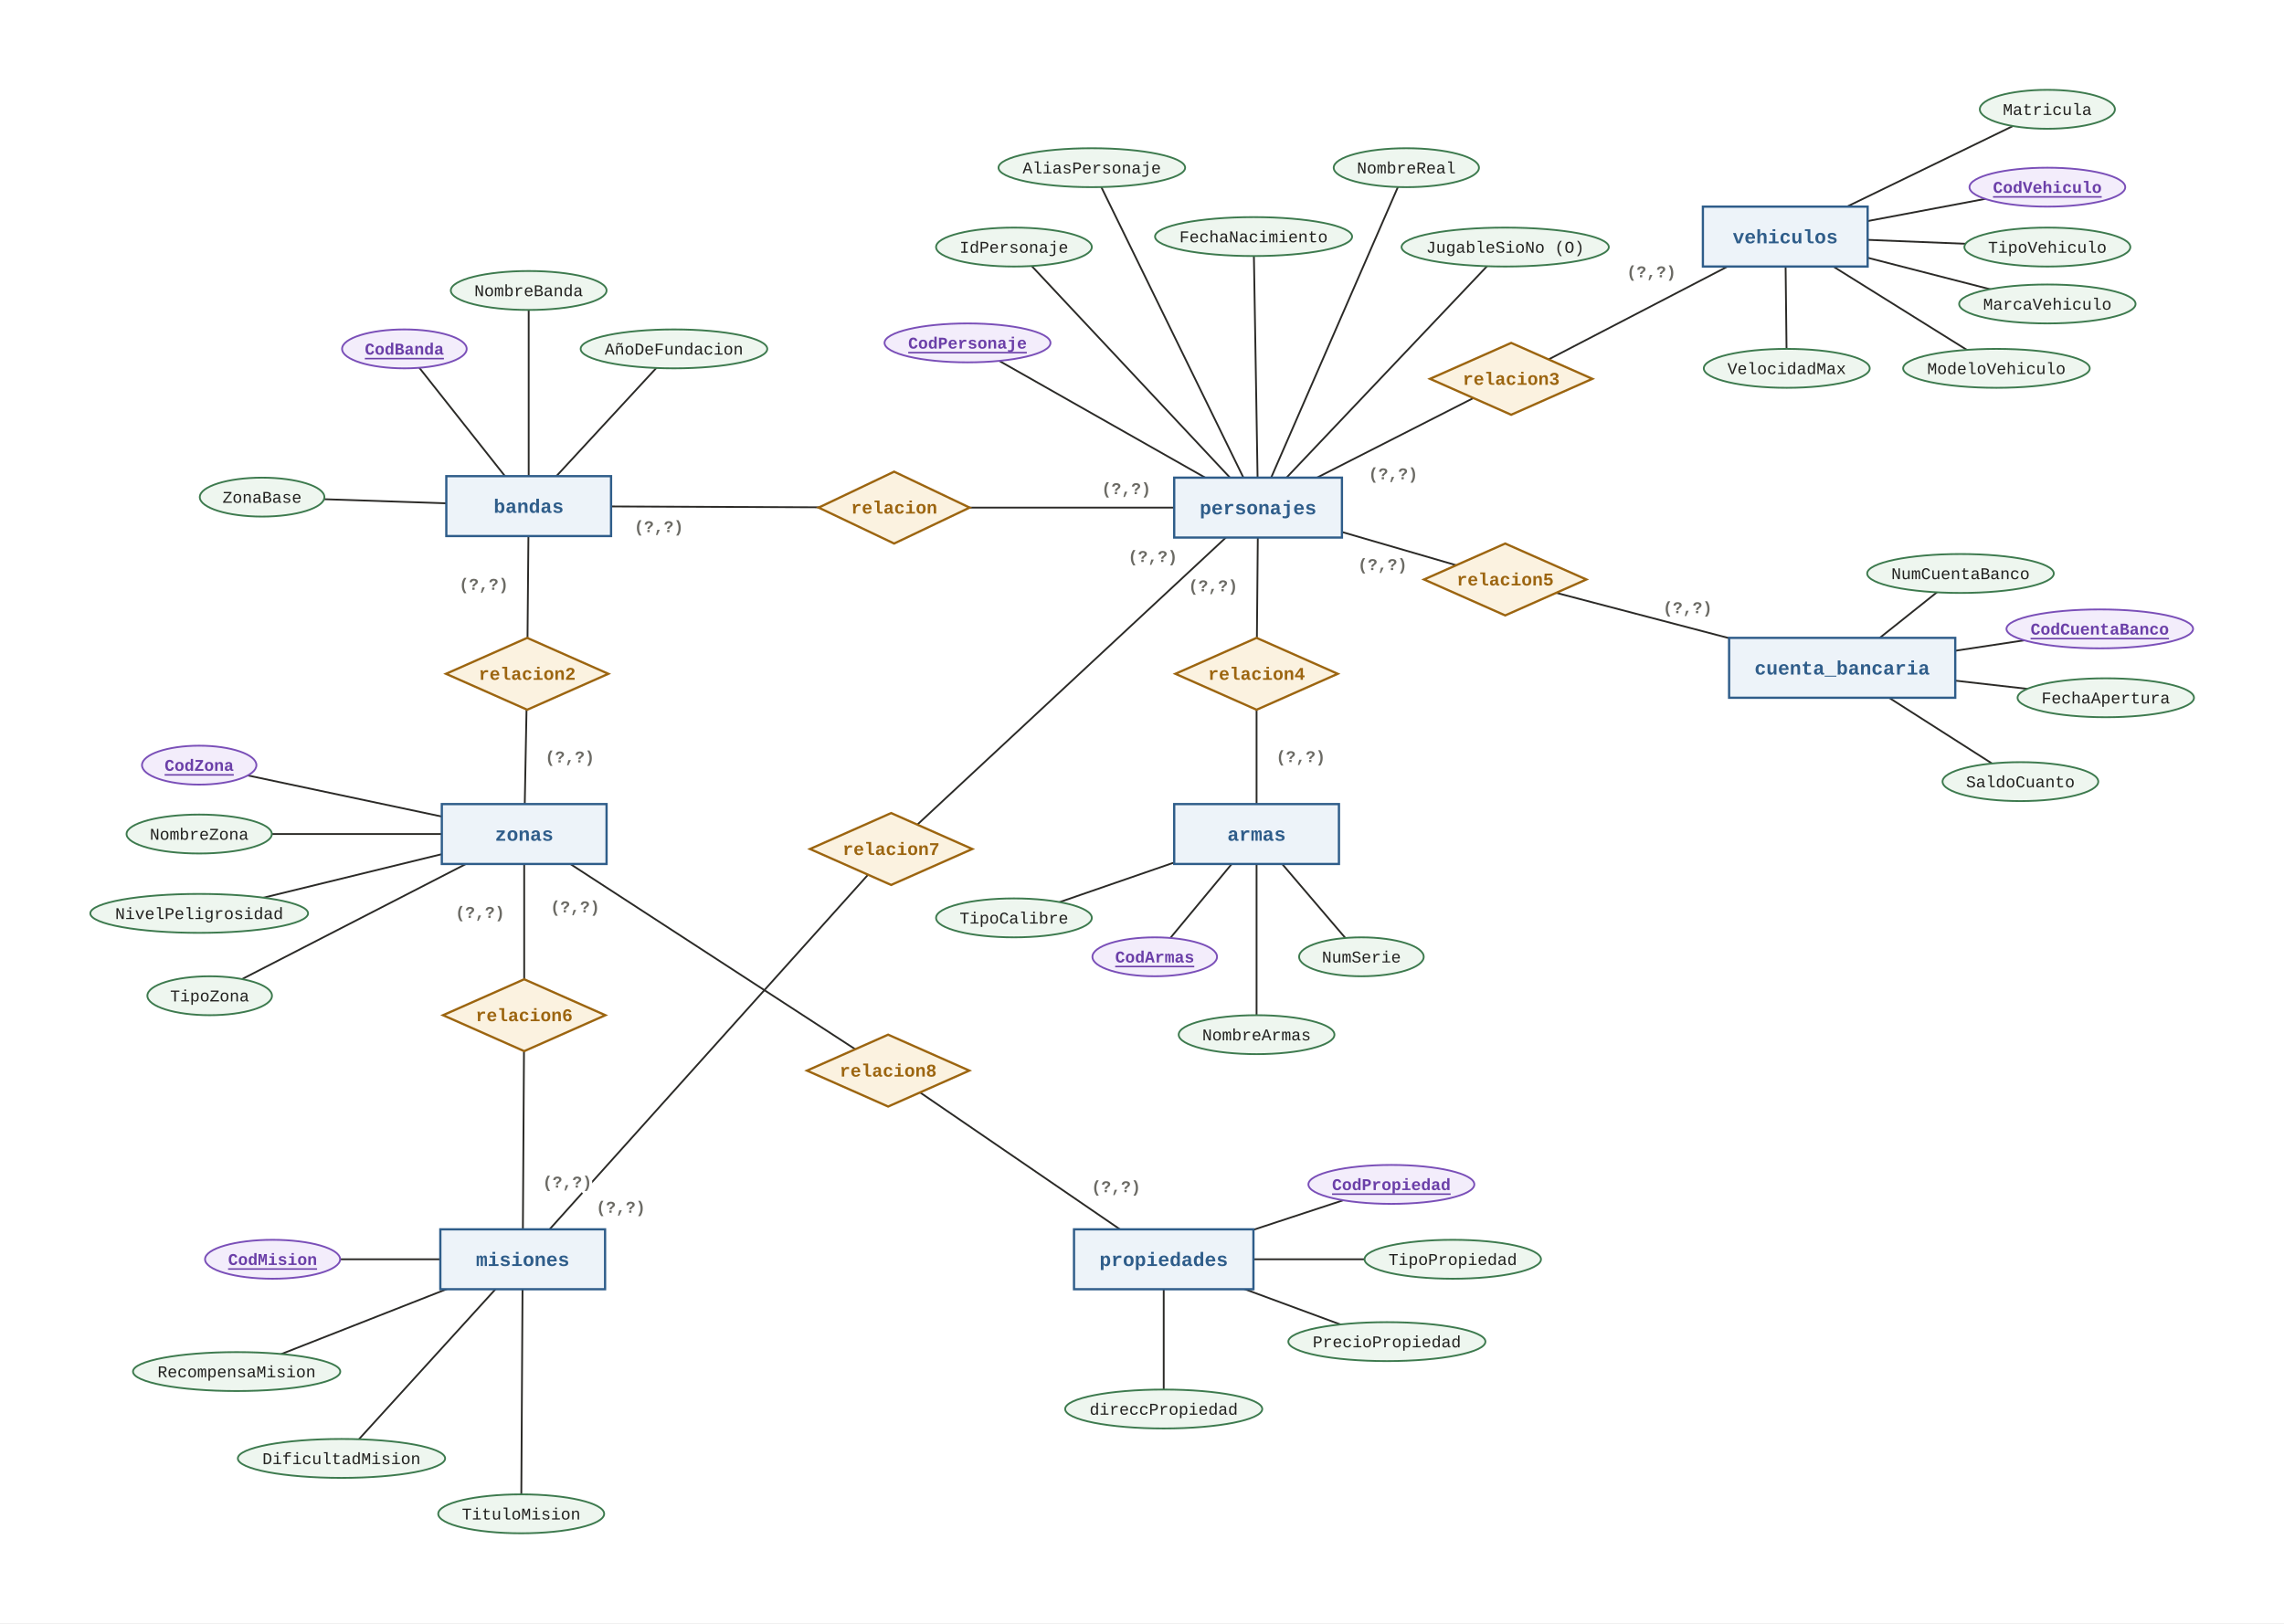
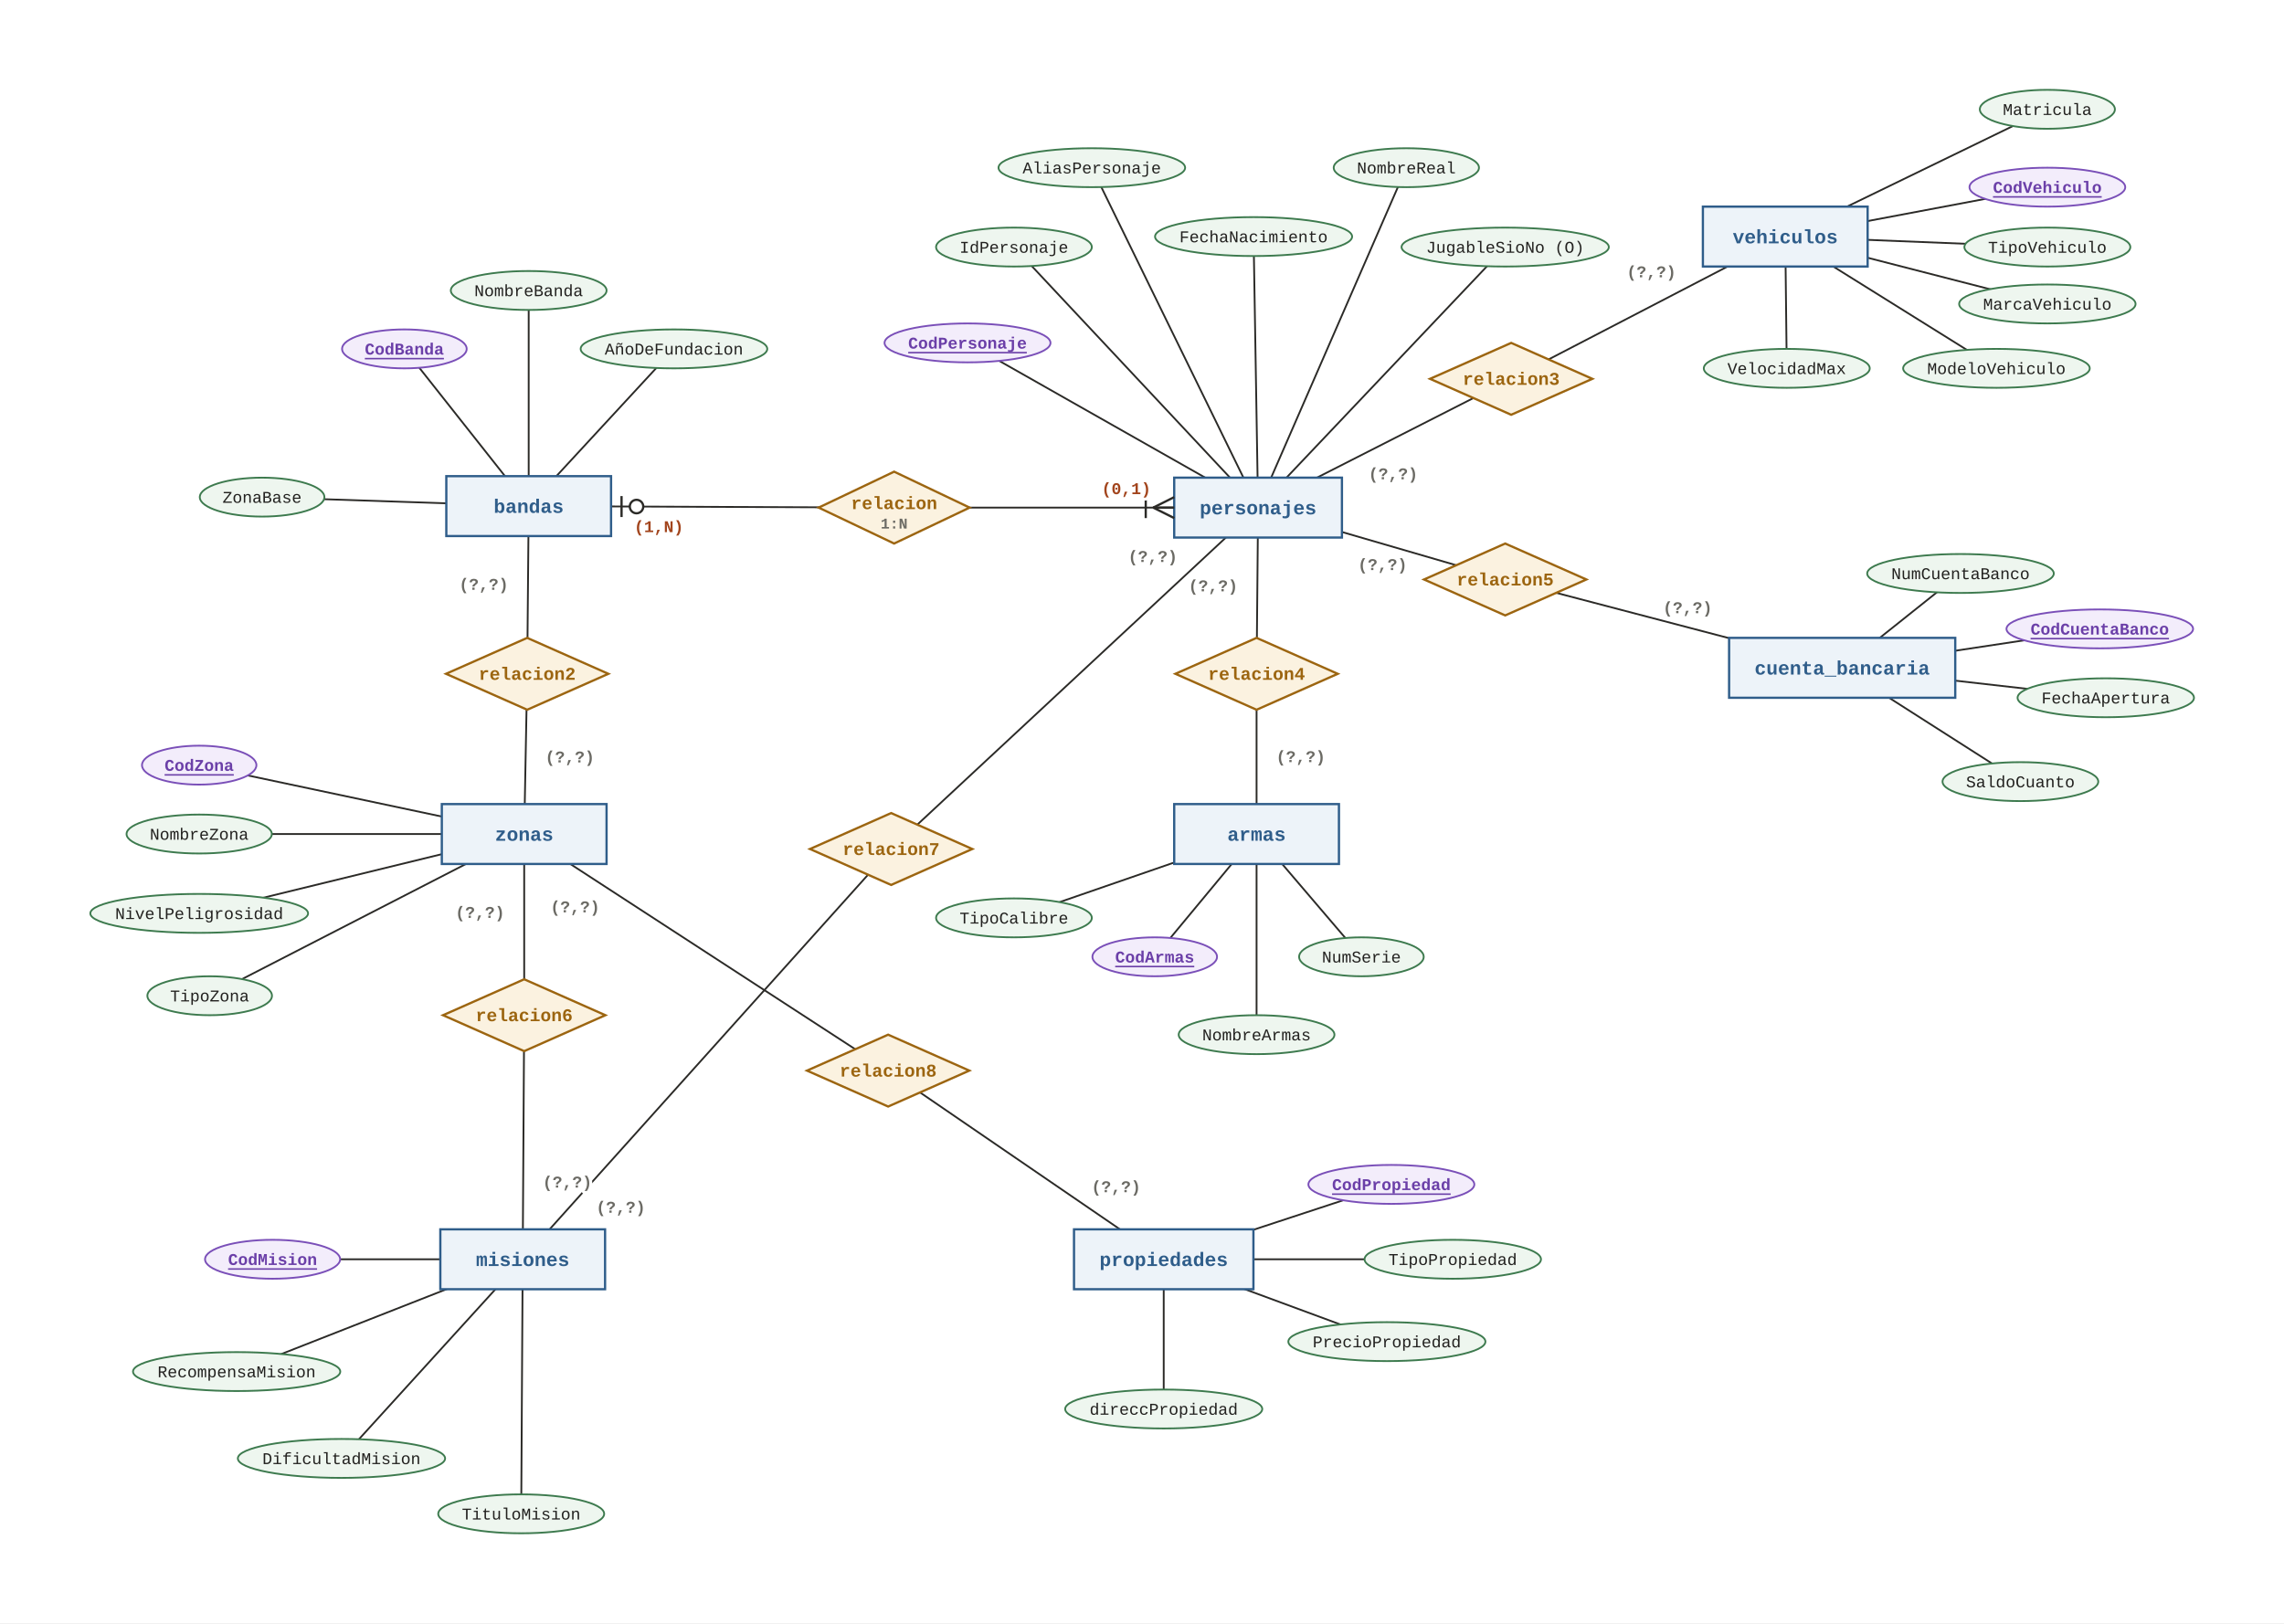
<svg xmlns="http://www.w3.org/2000/svg" viewBox="1673 1441 1525 1084" width="1525" height="1084">
  <style>.ln{stroke:#2B2A27;stroke-width:1.2}.mk{stroke:#2B2A27;stroke-width:1.5;fill:none}.mo{fill:#FFFFFF;stroke:#2B2A27;stroke-width:1.5}
.ent{fill:#EDF3F9;stroke:#2F5D8A;stroke-width:1.5}.dia{fill:#FBF2E0;stroke:#9C6510;stroke-width:1.5}.att{fill:#EEF6EF;stroke:#3D7A4E;stroke-width:1.2}.att.key{fill:#F3EDFB;stroke:#7A4FB8}.att.dr{stroke-dasharray:4 3}
.ent.in,.dia.in{fill:none}.dup{stroke:#C0362C;stroke-width:2.4}
.tx{fill:#22211F;font:11px Consolas,'JetBrains Mono','Courier New',monospace}.txk{fill:#6B3FA8;font-weight:600}.tb{font:600 13px Consolas,'JetBrains Mono','Courier New',monospace;fill:#2F5D8A}.tr{font:600 12px Consolas,'JetBrains Mono','Courier New',monospace;fill:#9C6510}.tt{font:600 10px Consolas,'JetBrains Mono','Courier New',monospace;fill:#6B6A64}
.ul{stroke:#6B3FA8;stroke-width:1}.ul.p{stroke-dasharray:3 2}.card{font:600 11px Consolas,'JetBrains Mono','Courier New',monospace;fill:#A2441C;paint-order:stroke;stroke:#FFFFFF;stroke-width:4px;stroke-linejoin:round}.cardq{fill:#6B6A64}
.tbox{fill:#FFFFFF;stroke:#A9B2C0;stroke-width:1}.thd{fill:#33557F}.thx{font:600 12.5px Consolas,'JetBrains Mono','Courier New',monospace;fill:#FFFFFF}.cx{font:11.5px Consolas,'JetBrains Mono','Courier New',monospace;fill:#22211F}.cpk{fill:#6B3FA8;font-weight:600}.cfk{fill:#A3304A}.cty{fill:#6B6A64;font-weight:400}.uq{font:600 9px Consolas,'JetBrains Mono','Courier New',monospace;fill:#2A7F8F}
.lk{stroke:#6B6A64;stroke-width:1.4;fill:none}.lk.dash{stroke-dasharray:6 4}.lkm{stroke:#6B6A64;stroke-width:1.5;fill:none}.lko{fill:#FFFFFF;stroke:#6B6A64;stroke-width:1.5}
.ipk{fill:#8E5FD0}.ifk{fill:#B4364E}.icol{fill:#2A7F8F}.inul{fill:none;stroke:#2A7F8F;stroke-width:1.3}
.rbox{fill:#FFFFFF;stroke:#22211F;stroke-width:1.1}.rnm{font:600 12.5px Consolas,'JetBrains Mono','Courier New',monospace;fill:#2F5D8A}.rcol{font:12px Consolas,'JetBrains Mono','Courier New',monospace;fill:#22211F}.rpk{font-weight:700;fill:#6B3FA8}.rfk{fill:#A3304A}.rul{stroke:#6B3FA8;stroke-width:1.1}
.rtag{font:600 9.5px Consolas,'JetBrains Mono','Courier New',monospace;fill:#6B6A64}.rarr{fill:none;stroke:#B4364E;stroke-width:1.1}.rhead{fill:#B4364E}
.ent.hd,.dia.hd{fill:none}.ktag{font:700 9px Consolas,'JetBrains Mono','Courier New',monospace;fill:#6B6A64}.rlab{fill:#FFFFFF;stroke:none;opacity:.92}.dia.assoc{stroke-dasharray:5 3}.ln.lid{stroke-width:2.2}.isal{fill:#9C6510}.skt{fill:#2F5D8A}
.thx.dup{fill:#FFC2BD}.cx.dup,.rnm.dup,.rcol.dup{fill:#C0362C;text-decoration:underline}
.note{stroke-width:1.2}.note-fold{stroke-width:1.2}.nc-y{fill:#FFF4C2;stroke:#D2AE36}.nc-b{fill:#DDEBFA;stroke:#7AA3D6}.nc-g{fill:#DFF2E1;stroke:#7DBB87}.nc-p{fill:#FBE1EC;stroke:#D98AAE}.note-fold{filter:brightness(.93)}.note-tx{font:12px 'Segoe UI',Arial,sans-serif;fill:#2B2A27}</style>
  <rect x="1673" y="1441" width="1525" height="1084" fill="#ffffff" />
  <line x1="2023" y1="1998" x2="1806" y2="1952" class="ln" />
  <line x1="2023" y1="1998" x2="1806" y2="1998" class="ln" />
  <line x1="2023" y1="1998" x2="1813" y2="2106" class="ln" />
  <line x1="2023" y1="1998" x2="1806" y2="2051" class="ln" />
  <line x1="2513" y1="1780" x2="2350" y2="1606" class="ln" />
  <line x1="2513" y1="1780" x2="2402" y2="1553" class="ln" />
  <line x1="2513" y1="1780" x2="2612" y2="1553" class="ln" />
  <line x1="2513" y1="1780" x2="2510" y2="1599" class="ln" />
  <line x1="2513" y1="1780" x2="2678" y2="1606" class="ln" />
  <line x1="2026" y1="1779" x2="1943" y2="1674" class="ln" />
  <line x1="2026" y1="1779" x2="2026" y2="1635" class="ln" />
  <line x1="2026" y1="1779" x2="2123" y2="1674" class="ln" />
  <line x1="2026" y1="1779" x2="1848" y2="1773" class="ln" />
  <line x1="2865" y1="1599" x2="3040" y2="1514" class="ln" />
  <line x1="2865" y1="1599" x2="3040" y2="1566" class="ln" />
  <line x1="2513" y1="1780" x2="2319" y2="1670" class="ln" />
  <line x1="2865" y1="1599" x2="3040" y2="1644" class="ln" />
  <line x1="2865" y1="1599" x2="3006" y2="1687" class="ln" />
  <line x1="2865" y1="1599" x2="3040" y2="1606" class="ln" />
  <line x1="2512" y1="1998" x2="2582" y2="2080" class="ln" />
  <line x1="2512" y1="1998" x2="2512" y2="2132" class="ln" />
  <line x1="2512" y1="1998" x2="2350" y2="2054" class="ln" />
  <line x1="2512" y1="1998" x2="2444" y2="2080" class="ln" />
  <line x1="2903" y1="1887" x2="2982" y2="1824" class="ln" />
  <line x1="2903" y1="1887" x2="3075" y2="1861" class="ln" />
  <line x1="2903" y1="1887" x2="3079" y2="1907" class="ln" />
  <line x1="2903" y1="1887" x2="3022" y2="1963" class="ln" />
  <line x1="2022" y1="2282" x2="1855" y2="2282" class="ln" />
  <line x1="2022" y1="2282" x2="2021" y2="2452" class="ln" />
  <line x1="2022" y1="2282" x2="1901" y2="2415" class="ln" />
  <line x1="2022" y1="2282" x2="1831" y2="2357" class="ln" />
  <line x1="2450" y1="2282" x2="2602" y2="2232" class="ln" />
  <line x1="2450" y1="2282" x2="2643" y2="2282" class="ln" />
  <line x1="2450" y1="2282" x2="2450" y2="2382" class="ln" />
  <line x1="2450" y1="2282" x2="2599" y2="2337" class="ln" />
  <line x1="2865" y1="1599" x2="2866" y2="1687" class="ln" />
  <line x1="2270" y1="1780" x2="2513" y2="1780" class="ln" />
  <line x1="2270" y1="1780" x2="2026" y2="1779" class="ln" />
  <line x1="2025" y1="1891" x2="2023" y2="1998" class="ln" />
  <line x1="2025" y1="1891" x2="2026" y2="1779" class="ln" />
  <line x1="2682" y1="1694" x2="2513" y2="1780" class="ln" />
  <line x1="2682" y1="1694" x2="2865" y2="1599" class="ln" />
  <line x1="2512" y1="1891" x2="2513" y2="1780" class="ln" />
  <line x1="2512" y1="1891" x2="2512" y2="1998" class="ln" />
  <line x1="2678" y1="1828" x2="2513" y2="1780" class="ln" />
  <line x1="2678" y1="1828" x2="2903" y2="1887" class="ln" />
  <line x1="2023" y1="2119" x2="2022" y2="2282" class="ln" />
  <line x1="2023" y1="2119" x2="2023" y2="1998" class="ln" />
  <line x1="2268" y1="2008" x2="2513" y2="1780" class="ln" />
  <line x1="2268" y1="2008" x2="2022" y2="2282" class="ln" />
  <line x1="2266" y1="2156" x2="2023" y2="1998" class="ln" />
  <line x1="2266" y1="2156" x2="2450" y2="2282" class="ln" />
  <g class="node" data-id="nmwmhqvag3xdsrz">
    <rect x="1968" y="1978" width="110" height="40" class="ent" />
    <text x="2023" y="2002.5" text-anchor="middle" class="tb">zonas</text>
  </g>
  <g class="node" data-id="nmwmhrrtz46f440">
    <ellipse cx="1806" cy="1952" rx="38.2" ry="13" class="att key" />
    <text x="1806" y="1955.8" text-anchor="middle" class="tx txk">CodZona</text>
    <line x1="1782.9" y1="1958.5" x2="1829.1" y2="1958.5" class="ul" />
  </g>
  <g class="node" data-id="nmwmhs1pz4838rc">
    <ellipse cx="1806" cy="1998" rx="48.5" ry="13" class="att" />
    <text x="1806" y="2001.8" text-anchor="middle" class="tx">NombreZona</text>
  </g>
  <g class="node" data-id="nmwmhse6k4avtgo">
    <ellipse cx="1813" cy="2106" rx="41.6" ry="13" class="att" />
    <text x="1813" y="2109.8" text-anchor="middle" class="tx">TipoZona</text>
  </g>
  <g class="node" data-id="nmwmhsl8x4cs0xw">
    <ellipse cx="1806" cy="2051" rx="72.7" ry="13" class="att" />
    <text x="1806" y="2054.8" text-anchor="middle" class="tx">NivelPeligrosidad</text>
  </g>
  <g class="node" data-id="nmwmhtg534eof8d">
    <rect x="2457" y="1760" width="112" height="40" class="ent" />
    <text x="2513" y="1784.5" text-anchor="middle" class="tb">personajes</text>
  </g>
  <g class="node" data-id="nmwmhtvoe4fcd3s">
    <ellipse cx="2350" cy="1606" rx="52" ry="13" class="att" />
    <text x="2350" y="1609.8" text-anchor="middle" class="tx">IdPersonaje</text>
  </g>
  <g class="node" data-id="nmwmhtzp54hasp6">
    <ellipse cx="2402" cy="1553" rx="62.3" ry="13" class="att" />
    <text x="2402" y="1556.8" text-anchor="middle" class="tx">AliasPersonaje</text>
  </g>
  <g class="node" data-id="nmwmhu9s44jnxp9">
    <ellipse cx="2612" cy="1553" rx="48.5" ry="13" class="att" />
    <text x="2612" y="1556.8" text-anchor="middle" class="tx">NombreReal</text>
  </g>
  <g class="node" data-id="nmwmhvhij4l5lyf">
    <ellipse cx="2510" cy="1599" rx="65.8" ry="13" class="att" />
    <text x="2510" y="1602.8" text-anchor="middle" class="tx">FechaNacimiento</text>
  </g>
  <g class="node" data-id="nmwmhw2st4nqzpn">
    <ellipse cx="2678" cy="1606" rx="69.2" ry="13" class="att" />
    <text x="2678" y="1609.8" text-anchor="middle" class="tx">JugableSioNo (O)</text>
  </g>
  <g class="node" data-id="nmwmhxjzb4pf9rv">
    <rect x="1971" y="1759" width="110" height="40" class="ent" />
    <text x="2026" y="1783.5" text-anchor="middle" class="tb">bandas</text>
  </g>
  <g class="node" data-id="nmwmhxsy74qo5d7">
    <ellipse cx="1943" cy="1674" rx="41.6" ry="13" class="att key" />
    <text x="1943" y="1677.8" text-anchor="middle" class="tx txk">CodBanda</text>
    <line x1="1916.6" y1="1680.5" x2="1969.4" y2="1680.5" class="ul" />
  </g>
  <g class="node" data-id="nmwmhy7ny4s7mmz">
    <ellipse cx="2026" cy="1635" rx="52" ry="13" class="att" />
    <text x="2026" y="1638.8" text-anchor="middle" class="tx">NombreBanda</text>
  </g>
  <g class="node" data-id="nmwmhzwdd4umxmz">
    <ellipse cx="2123" cy="1674" rx="62.3" ry="13" class="att" />
    <text x="2123" y="1677.8" text-anchor="middle" class="tx">AñoDeFundacion</text>
  </g>
  <g class="node" data-id="nmwmi0gy84w97ze">
    <ellipse cx="1848" cy="1773" rx="41.6" ry="13" class="att" />
    <text x="1848" y="1776.8" text-anchor="middle" class="tx">ZonaBase</text>
  </g>
  <g class="node" data-id="nmwmi2cq74yrbnu">
    <rect x="2810" y="1579" width="110" height="40" class="ent" />
    <text x="2865" y="1603.5" text-anchor="middle" class="tb">vehiculos</text>
  </g>
  <g class="node" data-id="nmwmi2nv34ztt1i">
    <ellipse cx="3040" cy="1514" rx="45.1" ry="13" class="att" />
    <text x="3040" y="1517.8" text-anchor="middle" class="tx">Matricula</text>
  </g>
  <g class="node" data-id="nmwmi3kmf51jxje">
    <ellipse cx="3040" cy="1566" rx="52" ry="13" class="att key" />
    <text x="3040" y="1569.8" text-anchor="middle" class="tx txk">CodVehiculo</text>
    <line x1="3003.7" y1="1572.5" x2="3076.3" y2="1572.5" class="ul" />
  </g>
  <g class="node" data-id="nmwmi402d53smqh">
    <ellipse cx="2319" cy="1670" rx="55.4" ry="13" class="att key" />
    <text x="2319" y="1673.8" text-anchor="middle" class="tx txk">CodPersonaje</text>
    <line x1="2279.4" y1="1676.5" x2="2358.6" y2="1676.5" class="ul" />
  </g>
  <g class="node" data-id="nmwmi4m2t551h8a">
    <ellipse cx="3040" cy="1644" rx="58.9" ry="13" class="att" />
    <text x="3040" y="1647.8" text-anchor="middle" class="tx">MarcaVehiculo</text>
  </g>
  <g class="node" data-id="nmwmi5d3357tlys">
    <ellipse cx="3006" cy="1687" rx="62.3" ry="13" class="att" />
    <text x="3006" y="1690.8" text-anchor="middle" class="tx">ModeloVehiculo</text>
  </g>
  <g class="node" data-id="nmwmi6y4t590tg7">
    <ellipse cx="3040" cy="1606" rx="55.4" ry="13" class="att" />
    <text x="3040" y="1609.8" text-anchor="middle" class="tx">TipoVehiculo</text>
  </g>
  <g class="node" data-id="nmwmia2g75bo3id">
    <rect x="2457" y="1978" width="110" height="40" class="ent" />
    <text x="2512" y="2002.5" text-anchor="middle" class="tb">armas</text>
  </g>
  <g class="node" data-id="nmwmia8na5ce6x1">
    <ellipse cx="2582" cy="2080" rx="41.6" ry="13" class="att" />
    <text x="2582" y="2083.8" text-anchor="middle" class="tx">NumSerie</text>
  </g>
  <g class="node" data-id="nmwmiasoj5eu1sq">
    <ellipse cx="2512" cy="2132" rx="52" ry="13" class="att" />
    <text x="2512" y="2135.8" text-anchor="middle" class="tx">NombreArmas</text>
  </g>
  <g class="node" data-id="nmwmic04b5gq8px">
    <ellipse cx="2350" cy="2054" rx="52" ry="13" class="att" />
    <text x="2350" y="2057.8" text-anchor="middle" class="tx">TipoCalibre</text>
  </g>
  <g class="node" data-id="nmwmie3675k2tdn">
    <ellipse cx="2444" cy="2080" rx="41.6" ry="13" class="att key" />
    <text x="2444" y="2083.8" text-anchor="middle" class="tx txk">CodArmas</text>
    <line x1="2417.6" y1="2086.5" x2="2470.4" y2="2086.5" class="ul" />
  </g>
  <g class="node" data-id="nmwmieuhb5myfep">
    <rect x="2827.5" y="1867" width="151" height="40" class="ent" />
    <text x="2903" y="1891.5" text-anchor="middle" class="tb">cuenta_bancaria</text>
  </g>
  <g class="node" data-id="nmwmifxlj5nexyy">
    <ellipse cx="2982" cy="1824" rx="62.3" ry="13" class="att" />
    <text x="2982" y="1827.8" text-anchor="middle" class="tx">NumCuentaBanco</text>
  </g>
  <g class="node" data-id="nmwmih6ur5pqn8f">
    <ellipse cx="3075" cy="1861" rx="62.3" ry="13" class="att key" />
    <text x="3075" y="1864.8" text-anchor="middle" class="tx txk">CodCuentaBanco</text>
    <line x1="3028.8" y1="1867.5" x2="3121.2" y2="1867.5" class="ul" />
  </g>
  <g class="node" data-id="nmwmih70n5rkz42">
    <ellipse cx="3079" cy="1907" rx="58.9" ry="13" class="att" />
    <text x="3079" y="1910.8" text-anchor="middle" class="tx">FechaApertura</text>
  </g>
  <g class="node" data-id="nmwmilzss5tyocj">
    <ellipse cx="3022" cy="1963" rx="52" ry="13" class="att" />
    <text x="3022" y="1966.8" text-anchor="middle" class="tx">SaldoCuanto</text>
  </g>
  <g class="node" data-id="nmwmio5i75v8jmj">
    <rect x="1967" y="2262" width="110" height="40" class="ent" />
    <text x="2022" y="2286.5" text-anchor="middle" class="tb">misiones</text>
  </g>
  <g class="node" data-id="nmwmiow465w8po8">
    <ellipse cx="1855" cy="2282" rx="45.1" ry="13" class="att key" />
    <text x="1855" y="2285.8" text-anchor="middle" class="tx txk">CodMision</text>
    <line x1="1825.3" y1="2288.5" x2="1884.7" y2="2288.5" class="ul" />
  </g>
  <g class="node" data-id="nmwmir5ci5yhlv1">
    <ellipse cx="2021" cy="2452" rx="55.4" ry="13" class="att" />
    <text x="2021" y="2455.8" text-anchor="middle" class="tx">TituloMision</text>
  </g>
  <g class="node" data-id="nmwmirrxe60nf3k">
    <ellipse cx="1901" cy="2415" rx="69.2" ry="13" class="att" />
    <text x="1901" y="2418.8" text-anchor="middle" class="tx">DificultadMision</text>
  </g>
  <g class="node" data-id="nmwmisx1w62qcp3">
    <ellipse cx="1831" cy="2357" rx="69.2" ry="13" class="att" />
    <text x="1831" y="2360.8" text-anchor="middle" class="tx">RecompensaMision</text>
  </g>
  <g class="node" data-id="nmwmiwxrr6474jo">
    <rect x="2390.1" y="2262" width="119.8" height="40" class="ent" />
    <text x="2450" y="2286.5" text-anchor="middle" class="tb">propiedades</text>
  </g>
  <g class="node" data-id="nmwmj46ri65fsi7">
    <ellipse cx="2602" cy="2232" rx="55.4" ry="13" class="att key" />
    <text x="2602" y="2235.8" text-anchor="middle" class="tx txk">CodPropiedad</text>
    <line x1="2562.4" y1="2238.5" x2="2641.6" y2="2238.5" class="ul" />
  </g>
  <g class="node" data-id="nmwmj4fdq67bwgb">
    <ellipse cx="2643" cy="2282" rx="58.9" ry="13" class="att" />
    <text x="2643" y="2285.8" text-anchor="middle" class="tx">TipoPropiedad</text>
  </g>
  <g class="node" data-id="nmwmj5cyw692ayh">
    <ellipse cx="2450" cy="2382" rx="65.8" ry="13" class="att" />
    <text x="2450" y="2385.8" text-anchor="middle" class="tx">direccPropiedad</text>
  </g>
  <g class="node" data-id="nmwmj8ovs6bwnpc">
    <ellipse cx="2599" cy="2337" rx="65.8" ry="13" class="att" />
    <text x="2599" y="2340.8" text-anchor="middle" class="tx">PrecioPropiedad</text>
  </g>
  <g class="node" data-id="nmwmjht0x6dnj06">
    <ellipse cx="2866" cy="1687" rx="55.4" ry="13" class="att" />
    <text x="2866" y="1690.8" text-anchor="middle" class="tx">VelocidadMax</text>
  </g>
  <g class="node" data-id="nmwmjmfhi6frj9i">
    <polygon points="2270,1756 2320.4,1780 2270,1804 2219.6,1780" class="dia" />
-     <text x="2270" y="1784" text-anchor="middle" class="tr">relacion</text>
+     <text x="2270" y="1781" text-anchor="middle" class="tr">relacion</text>
+     <text x="2270" y="1794" text-anchor="middle" class="tt">1:N</text>
  </g>
  <g class="node" data-id="nmwmjmt126iqzcu">
    <polygon points="2025,1867 2079.2,1891 2025,1915 1970.8,1891" class="dia" />
    <text x="2025" y="1895" text-anchor="middle" class="tr">relacion2</text>
  </g>
  <g class="node" data-id="nmwmjowra6lotfp">
    <polygon points="2682,1670 2736.2,1694 2682,1718 2627.8,1694" class="dia" />
    <text x="2682" y="1698" text-anchor="middle" class="tr">relacion3</text>
  </g>
  <g class="node" data-id="nmwmjrzby6oci5u">
    <polygon points="2512,1867 2566.2,1891 2512,1915 2457.8,1891" class="dia" />
    <text x="2512" y="1895" text-anchor="middle" class="tr">relacion4</text>
  </g>
  <g class="node" data-id="nmwmjtid26r4xvv">
    <polygon points="2678,1804 2732.2,1828 2678,1852 2623.8,1828" class="dia" />
    <text x="2678" y="1832" text-anchor="middle" class="tr">relacion5</text>
  </g>
  <g class="node" data-id="nmwmjv7rp6uawza">
    <polygon points="2023,2095 2077.2,2119 2023,2143 1968.8,2119" class="dia" />
    <text x="2023" y="2123" text-anchor="middle" class="tr">relacion6</text>
  </g>
  <g class="node" data-id="nmwmjythq6xg17k">
    <polygon points="2268,1984 2322.2,2008 2268,2032 2213.8,2008" class="dia" />
    <text x="2268" y="2012" text-anchor="middle" class="tr">relacion7</text>
  </g>
  <g class="node" data-id="nmwmk074e708on4">
    <polygon points="2266,2132 2320.2,2156 2266,2180 2211.8,2156" class="dia" />
    <text x="2266" y="2160" text-anchor="middle" class="tr">relacion8</text>
  </g>
-   <text x="2425" y="1771" text-anchor="middle" class="card cardq">(?,?)</text>
-   <text x="2112.9" y="1796.4" text-anchor="middle" class="card cardq">(?,?)</text>
+   <line x1="2443" y1="1780" x2="2457" y2="1773" class="mk" />
+   <line x1="2443" y1="1780" x2="2457" y2="1780" class="mk" />
+   <line x1="2443" y1="1780" x2="2457" y2="1787" class="mk" />
+   <line x1="2438" y1="1773" x2="2438" y2="1787" class="mk" />
+   <line x1="2088" y1="1786.3" x2="2088" y2="1772.3" class="mk" />
+   <circle cx="2098" cy="1779.3" r="4.5" class="mo" />
+   <text x="2425" y="1771" text-anchor="middle" class="card">(0,1)</text>
+   <text x="2112.9" y="1796.4" text-anchor="middle" class="card">(1,N)</text>
  <text x="2037" y="1950.2" text-anchor="start" class="card cardq">(?,?)</text>
  <text x="2012.5" y="1834.9" text-anchor="end" class="card cardq">(?,?)</text>
  <text x="2586.7" y="1761.1" text-anchor="start" class="card cardq">(?,?)</text>
  <text x="2792.1" y="1626.2" text-anchor="end" class="card cardq">(?,?)</text>
  <text x="2499.5" y="1835.9" text-anchor="end" class="card cardq">(?,?)</text>
  <text x="2525" y="1950" text-anchor="start" class="card cardq">(?,?)</text>
  <text x="2596.1" y="1821.7" text-anchor="middle" class="card cardq">(?,?)</text>
  <text x="2799.8" y="1850.5" text-anchor="middle" class="card cardq">(?,?)</text>
  <text x="2035.3" y="2234.1" text-anchor="start" class="card cardq">(?,?)</text>
  <text x="2010" y="2054" text-anchor="end" class="card cardq">(?,?)</text>
  <text x="2459.2" y="1816.3" text-anchor="end" class="card cardq">(?,?)</text>
  <text x="2071" y="2250.9" text-anchor="start" class="card cardq">(?,?)</text>
  <text x="2073.5" y="2050.3" text-anchor="end" class="card cardq">(?,?)</text>
  <text x="2401.7" y="2237.2" text-anchor="start" class="card cardq">(?,?)</text>
</svg>
